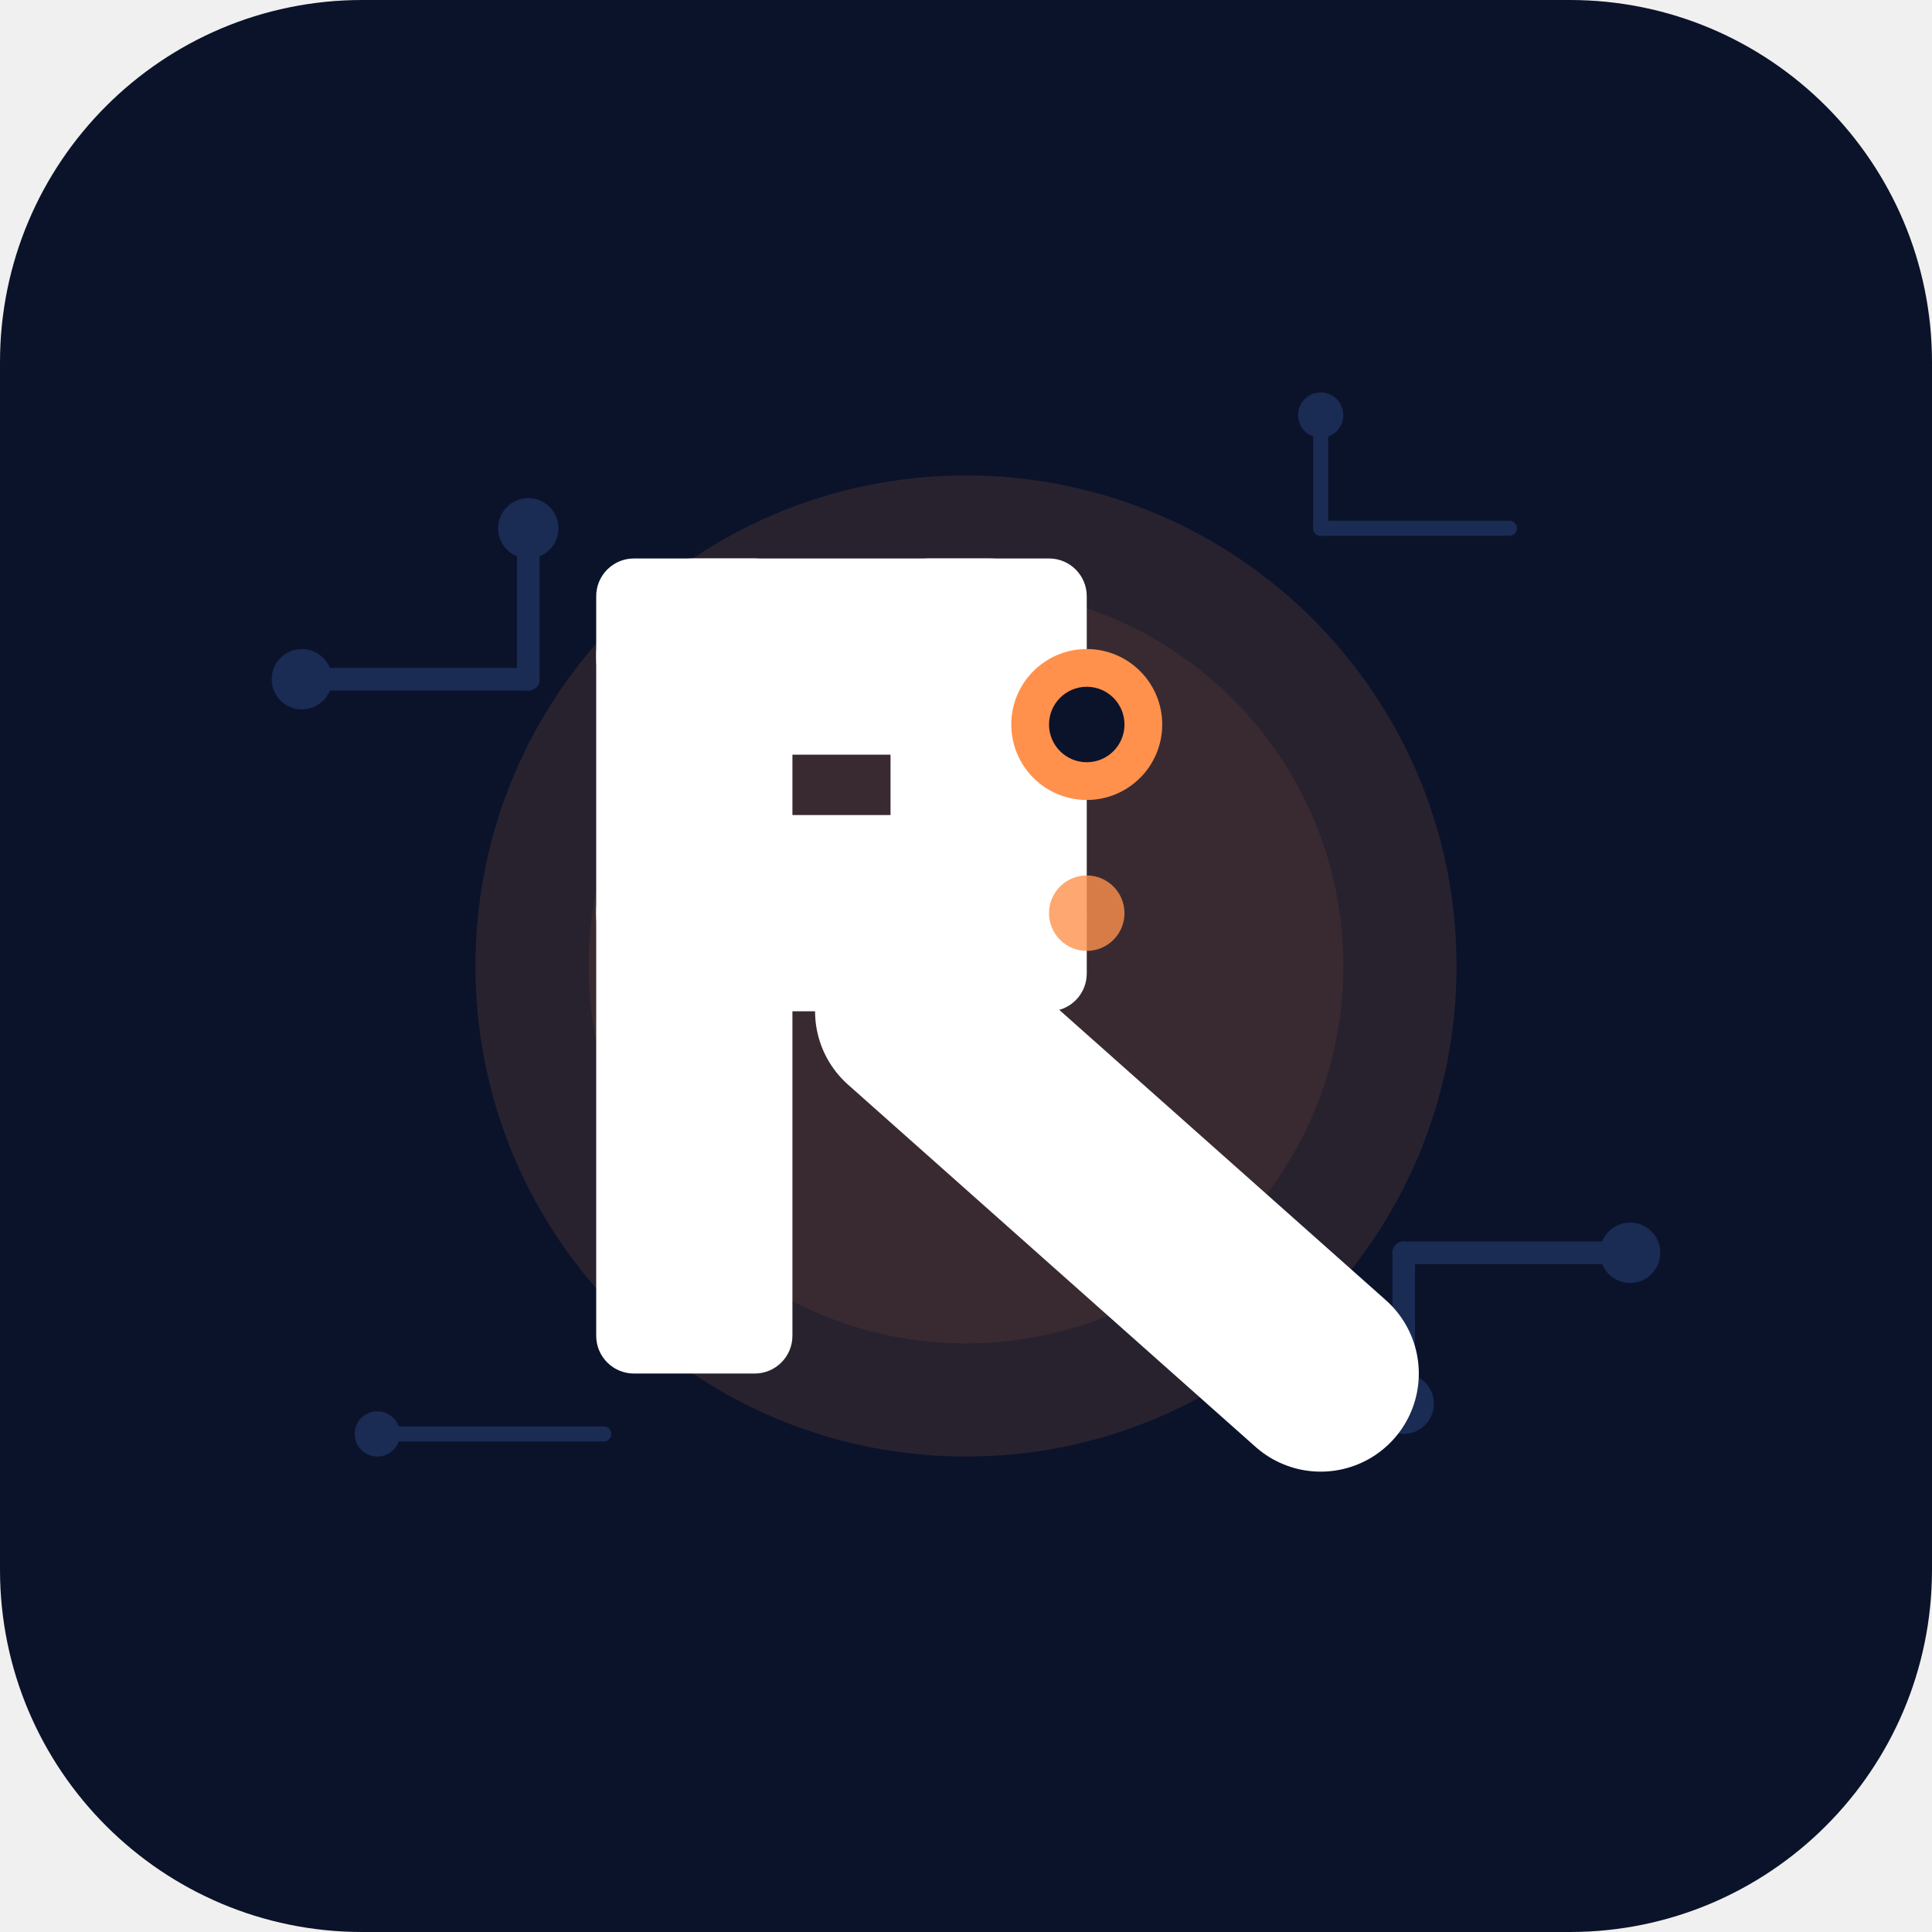
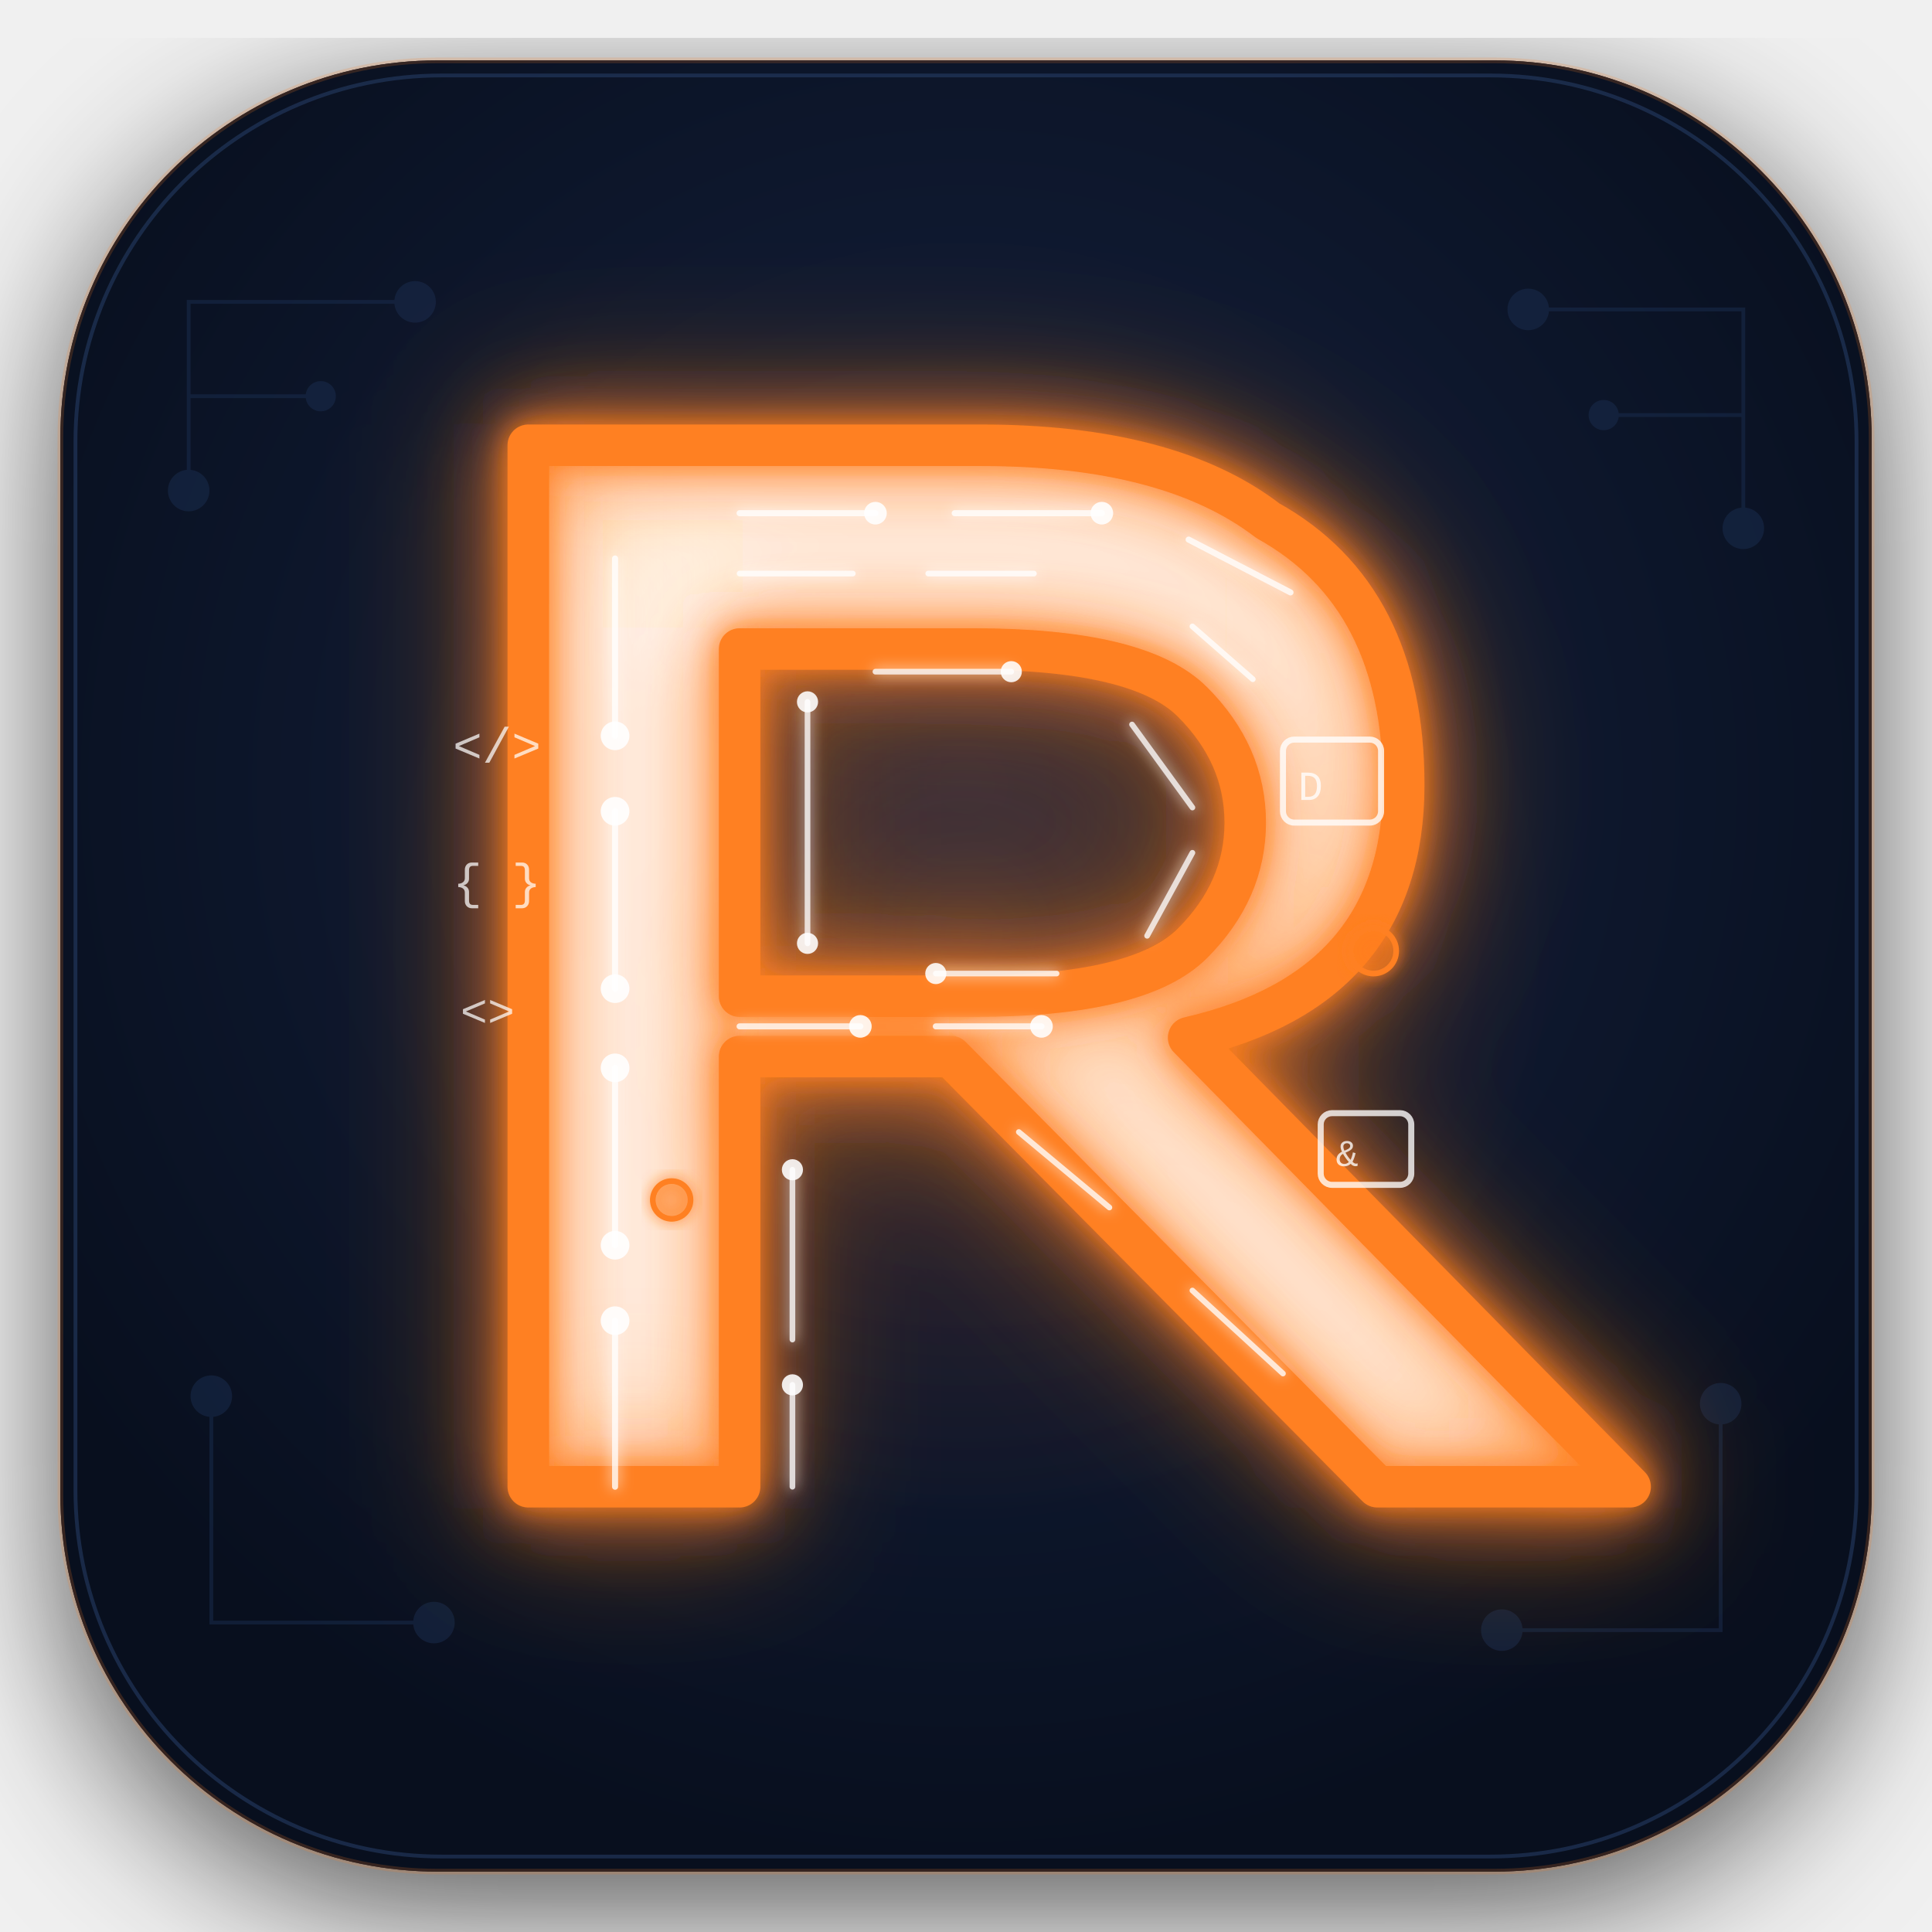
- <svg xmlns="http://www.w3.org/2000/svg" viewBox="0 0 512 512" fill="none">
-   <rect width="512" height="512" rx="96" fill="#0B132B" />
-   <line x1="80" y1="180" x2="140" y2="180" stroke="#1a2b54" stroke-width="6" stroke-linecap="round" />
-   <line x1="140" y1="180" x2="140" y2="140" stroke="#1a2b54" stroke-width="6" stroke-linecap="round" />
-   <circle cx="80" cy="180" r="8" fill="#1a2b54" />
-   <circle cx="140" cy="140" r="8" fill="#1a2b54" />
-   <line x1="432" y1="332" x2="372" y2="332" stroke="#1a2b54" stroke-width="6" stroke-linecap="round" />
-   <line x1="372" y1="332" x2="372" y2="372" stroke="#1a2b54" stroke-width="6" stroke-linecap="round" />
-   <circle cx="432" cy="332" r="8" fill="#1a2b54" />
-   <circle cx="372" cy="372" r="8" fill="#1a2b54" />
-   <line x1="100" y1="380" x2="160" y2="380" stroke="#1a2b54" stroke-width="4" stroke-linecap="round" />
-   <circle cx="100" cy="380" r="6" fill="#1a2b54" />
-   <line x1="400" y1="140" x2="350" y2="140" stroke="#1a2b54" stroke-width="4" stroke-linecap="round" />
-   <line x1="350" y1="140" x2="350" y2="110" stroke="#1a2b54" stroke-width="4" stroke-linecap="round" />
-   <circle cx="350" cy="110" r="6" fill="#1a2b54" />
-   <ellipse cx="256" cy="256" rx="130" ry="130" fill="#FF914D" fill-opacity="0.12" />
-   <ellipse cx="256" cy="256" rx="100" ry="100" fill="#FF914D" fill-opacity="0.08" />
-   <rect x="158" y="148" width="52" height="216" rx="10" fill="white" />
-   <rect x="158" y="148" width="130" height="52" rx="26" fill="white" />
-   <rect x="236" y="148" width="52" height="120" rx="10" fill="white" />
-   <rect x="158" y="216" width="130" height="52" rx="26" fill="white" />
-   <path d="M242 268 L350 364" stroke="white" stroke-width="52" stroke-linecap="round" stroke-linejoin="round" />
-   <circle cx="288" cy="192" r="20" fill="#FF914D" />
-   <circle cx="288" cy="192" r="10" fill="#0B132B" />
-   <circle cx="288" cy="242" r="10" fill="#FF914D" fill-opacity="0.8" />
+ <svg xmlns="http://www.w3.org/2000/svg" viewBox="0 0 512 512" width="512" height="512">
+   <defs>
+     <radialGradient id="bgGrad" cx="50%" cy="40%" r="60%">
+       <stop offset="0%" stop-color="#152240" />
+       <stop offset="100%" stop-color="#080f1e" />
+     </radialGradient>
+     <radialGradient id="glowCenter" cx="50%" cy="50%" r="50%">
+       <stop offset="0%" stop-color="#FF7A1A" stop-opacity="0.22" />
+       <stop offset="60%" stop-color="#FF6000" stop-opacity="0.08" />
+       <stop offset="100%" stop-color="#FF6000" stop-opacity="0" />
+     </radialGradient>
+     <filter id="neon" x="-40%" y="-40%" width="180%" height="180%">
+       <feGaussianBlur in="SourceGraphic" stdDeviation="4" result="b1" />
+       <feGaussianBlur in="SourceGraphic" stdDeviation="10" result="b2" />
+       <feGaussianBlur in="SourceGraphic" stdDeviation="20" result="b3" />
+       <feMerge>
+         <feMergeNode in="b3" />
+         <feMergeNode in="b2" />
+         <feMergeNode in="b1" />
+         <feMergeNode in="SourceGraphic" />
+       </feMerge>
+     </filter>
+     <filter id="lineGlow" x="-30%" y="-30%" width="160%" height="160%">
+       <feGaussianBlur stdDeviation="1.8" result="b" />
+       <feMerge>
+         <feMergeNode in="b" />
+         <feMergeNode in="SourceGraphic" />
+       </feMerge>
+     </filter>
+     <filter id="shadow">
+       <feDropShadow dx="0" dy="10" stdDeviation="20" flood-color="#000" flood-opacity="0.65" />
+     </filter>
+     <clipPath id="roundedClip">
+       <rect x="16" y="16" width="480" height="480" rx="100" ry="100" />
+     </clipPath>
+   </defs>
+   <rect x="16" y="16" width="480" height="480" rx="100" ry="100" fill="#060d1a" filter="url(#shadow)" />
+   <rect x="16" y="16" width="480" height="480" rx="100" ry="100" fill="url(#bgGrad)" />
+   <g clip-path="url(#roundedClip)">
+     <g stroke="#1a2d50" stroke-width="1" opacity="0.5">
+       <polyline points="50,130 50,80 110,80" fill="none" />
+       <circle cx="50" cy="130" r="5" fill="#1a2d50" />
+       <circle cx="110" cy="80" r="5" fill="#1a2d50" />
+       <line x1="50" y1="105" x2="85" y2="105" stroke="#1a2d50" />
+       <circle cx="85" cy="105" r="3.5" fill="#1a2d50" />
+       <polyline points="462,140 462,82 405,82" fill="none" />
+       <circle cx="462" cy="140" r="5" fill="#1a2d50" />
+       <circle cx="405" cy="82" r="5" fill="#1a2d50" />
+       <line x1="462" y1="110" x2="425" y2="110" stroke="#1a2d50" />
+       <circle cx="425" cy="110" r="3.5" fill="#1a2d50" />
+       <polyline points="56,370 56,430 115,430" fill="none" />
+       <circle cx="56" cy="370" r="5" fill="#1a2d50" />
+       <circle cx="115" cy="430" r="5" fill="#1a2d50" />
+       <polyline points="456,372 456,432 398,432" fill="none" />
+       <circle cx="456" cy="372" r="5" fill="#1a2d50" />
+       <circle cx="398" cy="432" r="5" fill="#1a2d50" />
+     </g>
+     <ellipse cx="256" cy="248" rx="155" ry="155" fill="url(#glowCenter)" />
+     <path id="rShape" d="       M 140 118       L 140 394       L 196 394       L 196 280       L 252 280       L 365 394       L 432 394       L 315 275       Q 372 262 372 208       Q 372 158 336 138       Q 310 118 260 118       Z       M 196 172       L 258 172       Q 302 172 316 186       Q 330 200 330 218       Q 330 236 316 250       Q 302 264 258 264       L 196 264       Z     " fill="white" />
+     <path d="       M 140 118       L 140 394       L 196 394       L 196 280       L 252 280       L 365 394       L 432 394       L 315 275       Q 372 262 372 208       Q 372 158 336 138       Q 310 118 260 118       Z       M 196 172       L 258 172       Q 302 172 316 186       Q 330 200 330 218       Q 330 236 316 250       Q 302 264 258 264       L 196 264       Z     " fill="none" stroke="#FF8020" stroke-width="11" stroke-linejoin="round" filter="url(#neon)" />
+     <g filter="url(#lineGlow)" stroke="white" stroke-linecap="round" stroke-linejoin="round" fill="none" opacity="0.82">
+       <line x1="163" y1="148" x2="163" y2="195" stroke-width="1.6" />
+       <line x1="163" y1="215" x2="163" y2="262" stroke-width="1.6" />
+       <line x1="163" y1="283" x2="163" y2="330" stroke-width="1.6" />
+       <line x1="163" y1="350" x2="163" y2="394" stroke-width="1.6" />
+       <line x1="196" y1="136" x2="232" y2="136" stroke-width="1.6" />
+       <line x1="253" y1="136" x2="292" y2="136" stroke-width="1.6" />
+       <line x1="315" y1="143" x2="342" y2="157" stroke-width="1.6" />
+       <line x1="196" y1="152" x2="226" y2="152" stroke-width="1.5" />
+       <line x1="246" y1="152" x2="274" y2="152" stroke-width="1.5" />
+       <line x1="316" y1="166" x2="332" y2="180" stroke-width="1.5" />
+       <line x1="196" y1="272" x2="228" y2="272" stroke-width="1.6" />
+       <line x1="248" y1="272" x2="276" y2="272" stroke-width="1.6" />
+       <line x1="270" y1="300" x2="294" y2="320" stroke-width="1.5" />
+       <line x1="316" y1="342" x2="340" y2="364" stroke-width="1.5" />
+       <line x1="210" y1="310" x2="210" y2="355" stroke-width="1.5" />
+       <line x1="210" y1="367" x2="210" y2="394" stroke-width="1.5" />
+       <line x1="214" y1="186" x2="214" y2="250" stroke-width="1.5" />
+       <line x1="232" y1="178" x2="268" y2="178" stroke-width="1.5" />
+       <line x1="300" y1="192" x2="316" y2="214" stroke-width="1.5" />
+       <line x1="316" y1="226" x2="304" y2="248" stroke-width="1.5" />
+       <line x1="280" y1="258" x2="248" y2="258" stroke-width="1.5" />
+     </g>
+     <g fill="white" opacity="0.88">
+       <circle cx="163" cy="195" r="3.8" />
+       <circle cx="163" cy="215" r="3.8" />
+       <circle cx="163" cy="262" r="3.8" />
+       <circle cx="163" cy="283" r="3.8" />
+       <circle cx="163" cy="330" r="3.8" />
+       <circle cx="163" cy="350" r="3.8" />
+       <circle cx="232" cy="136" r="3" />
+       <circle cx="292" cy="136" r="3" />
+       <circle cx="228" cy="272" r="3" />
+       <circle cx="276" cy="272" r="3" />
+       <circle cx="214" cy="186" r="2.8" />
+       <circle cx="214" cy="250" r="2.8" />
+       <circle cx="268" cy="178" r="2.8" />
+       <circle cx="248" cy="258" r="2.8" />
+       <circle cx="210" cy="310" r="2.8" />
+       <circle cx="210" cy="367" r="2.8" />
+     </g>
+     <g font-family="'Courier New', Courier, monospace" fill="white" opacity="0.72">
+       <text x="120" y="202" font-size="13">&lt;/&gt;</text>
+       <text x="120" y="238" font-size="13">{ }</text>
+       <text x="122" y="272" font-size="12">&lt;&gt;</text>
+     </g>
+     <g opacity="0.78">
+       <rect x="340" y="196" width="26" height="22" rx="3" fill="none" stroke="white" stroke-width="1.6" />
+       <text x="344" y="212" font-family="'Courier New', monospace" font-size="11" fill="white">D</text>
+     </g>
+     <g opacity="0.78">
+       <rect x="350" y="295" width="24" height="19" rx="3" fill="none" stroke="white" stroke-width="1.6" />
+       <text x="354" y="309" font-family="'Courier New', monospace" font-size="10" fill="white">&amp;</text>
+     </g>
+     <circle cx="364" cy="252" r="6" fill="#FF8020" fill-opacity="0.35" stroke="#FF8020" stroke-width="1.5" filter="url(#lineGlow)" />
+     <circle cx="178" cy="318" r="5" fill="#FF8020" fill-opacity="0.35" stroke="#FF8020" stroke-width="1.5" filter="url(#lineGlow)" />
+   </g>
+   <rect x="16" y="16" width="480" height="480" rx="100" ry="100" fill="none" stroke="#FF8020" stroke-width="1.5" opacity="0.18" />
+   <rect x="20" y="20" width="472" height="472" rx="97" ry="97" fill="none" stroke="#2a4470" stroke-width="1" opacity="0.5" />
</svg>
